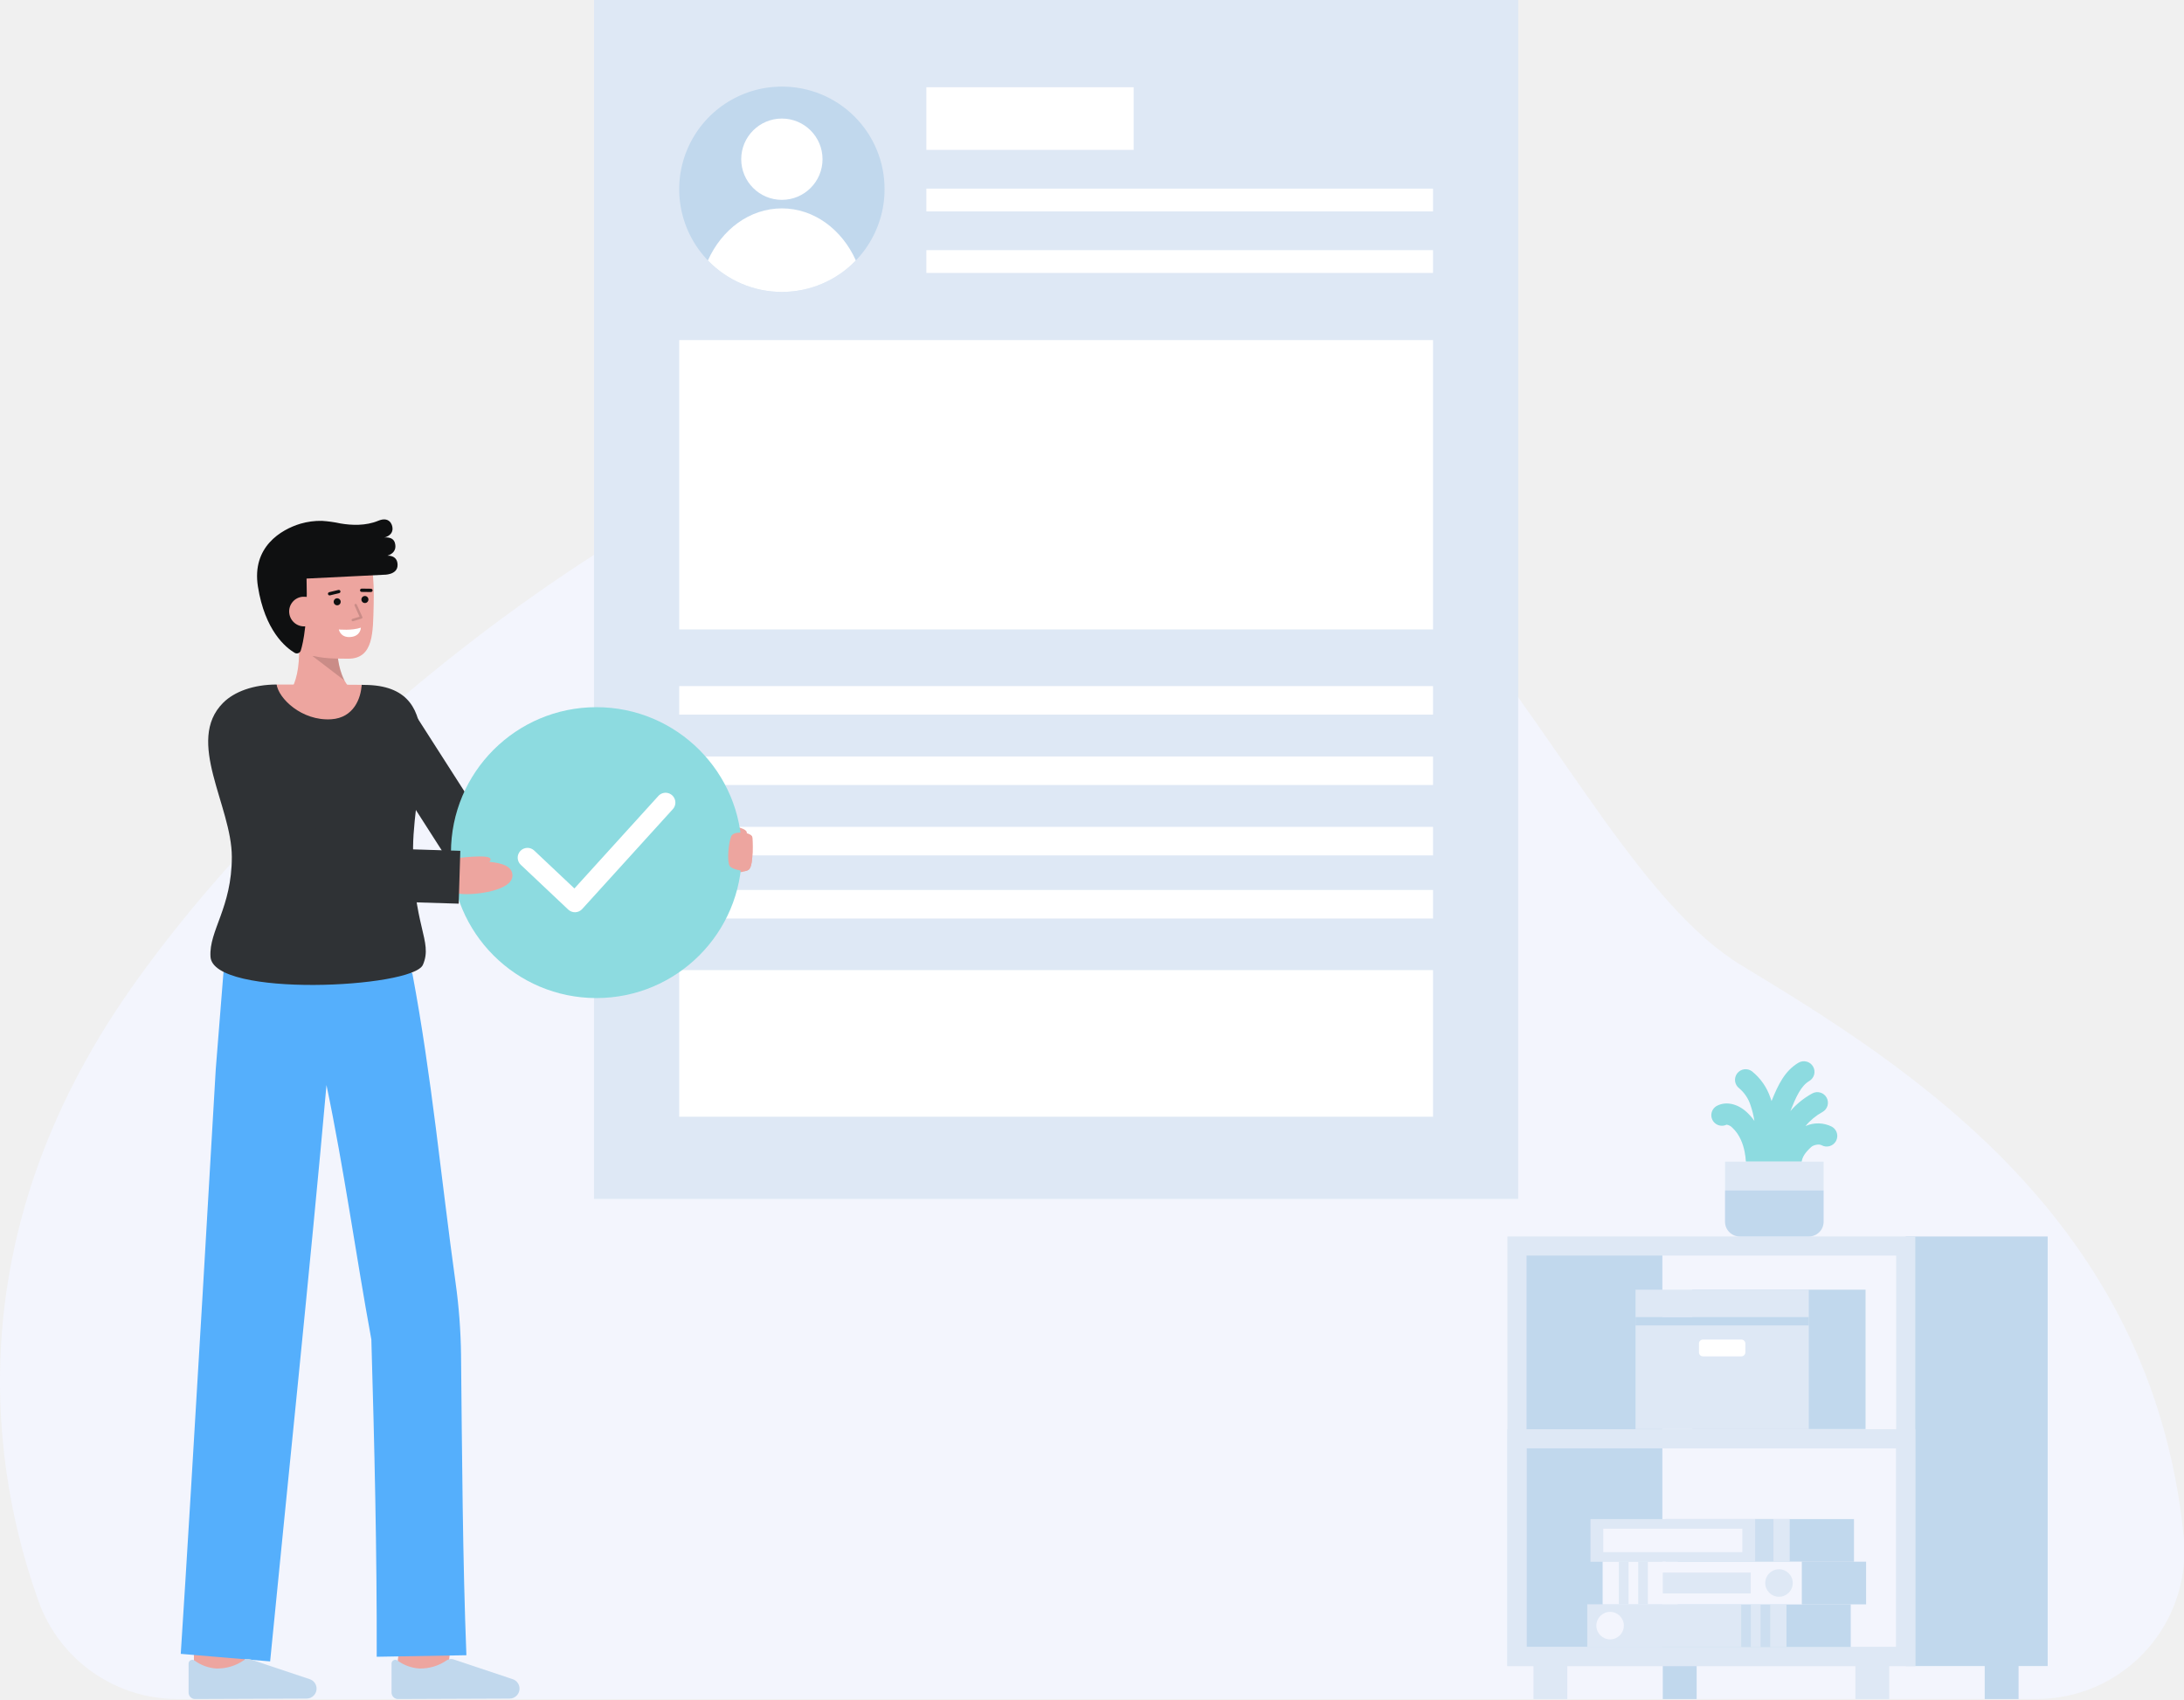
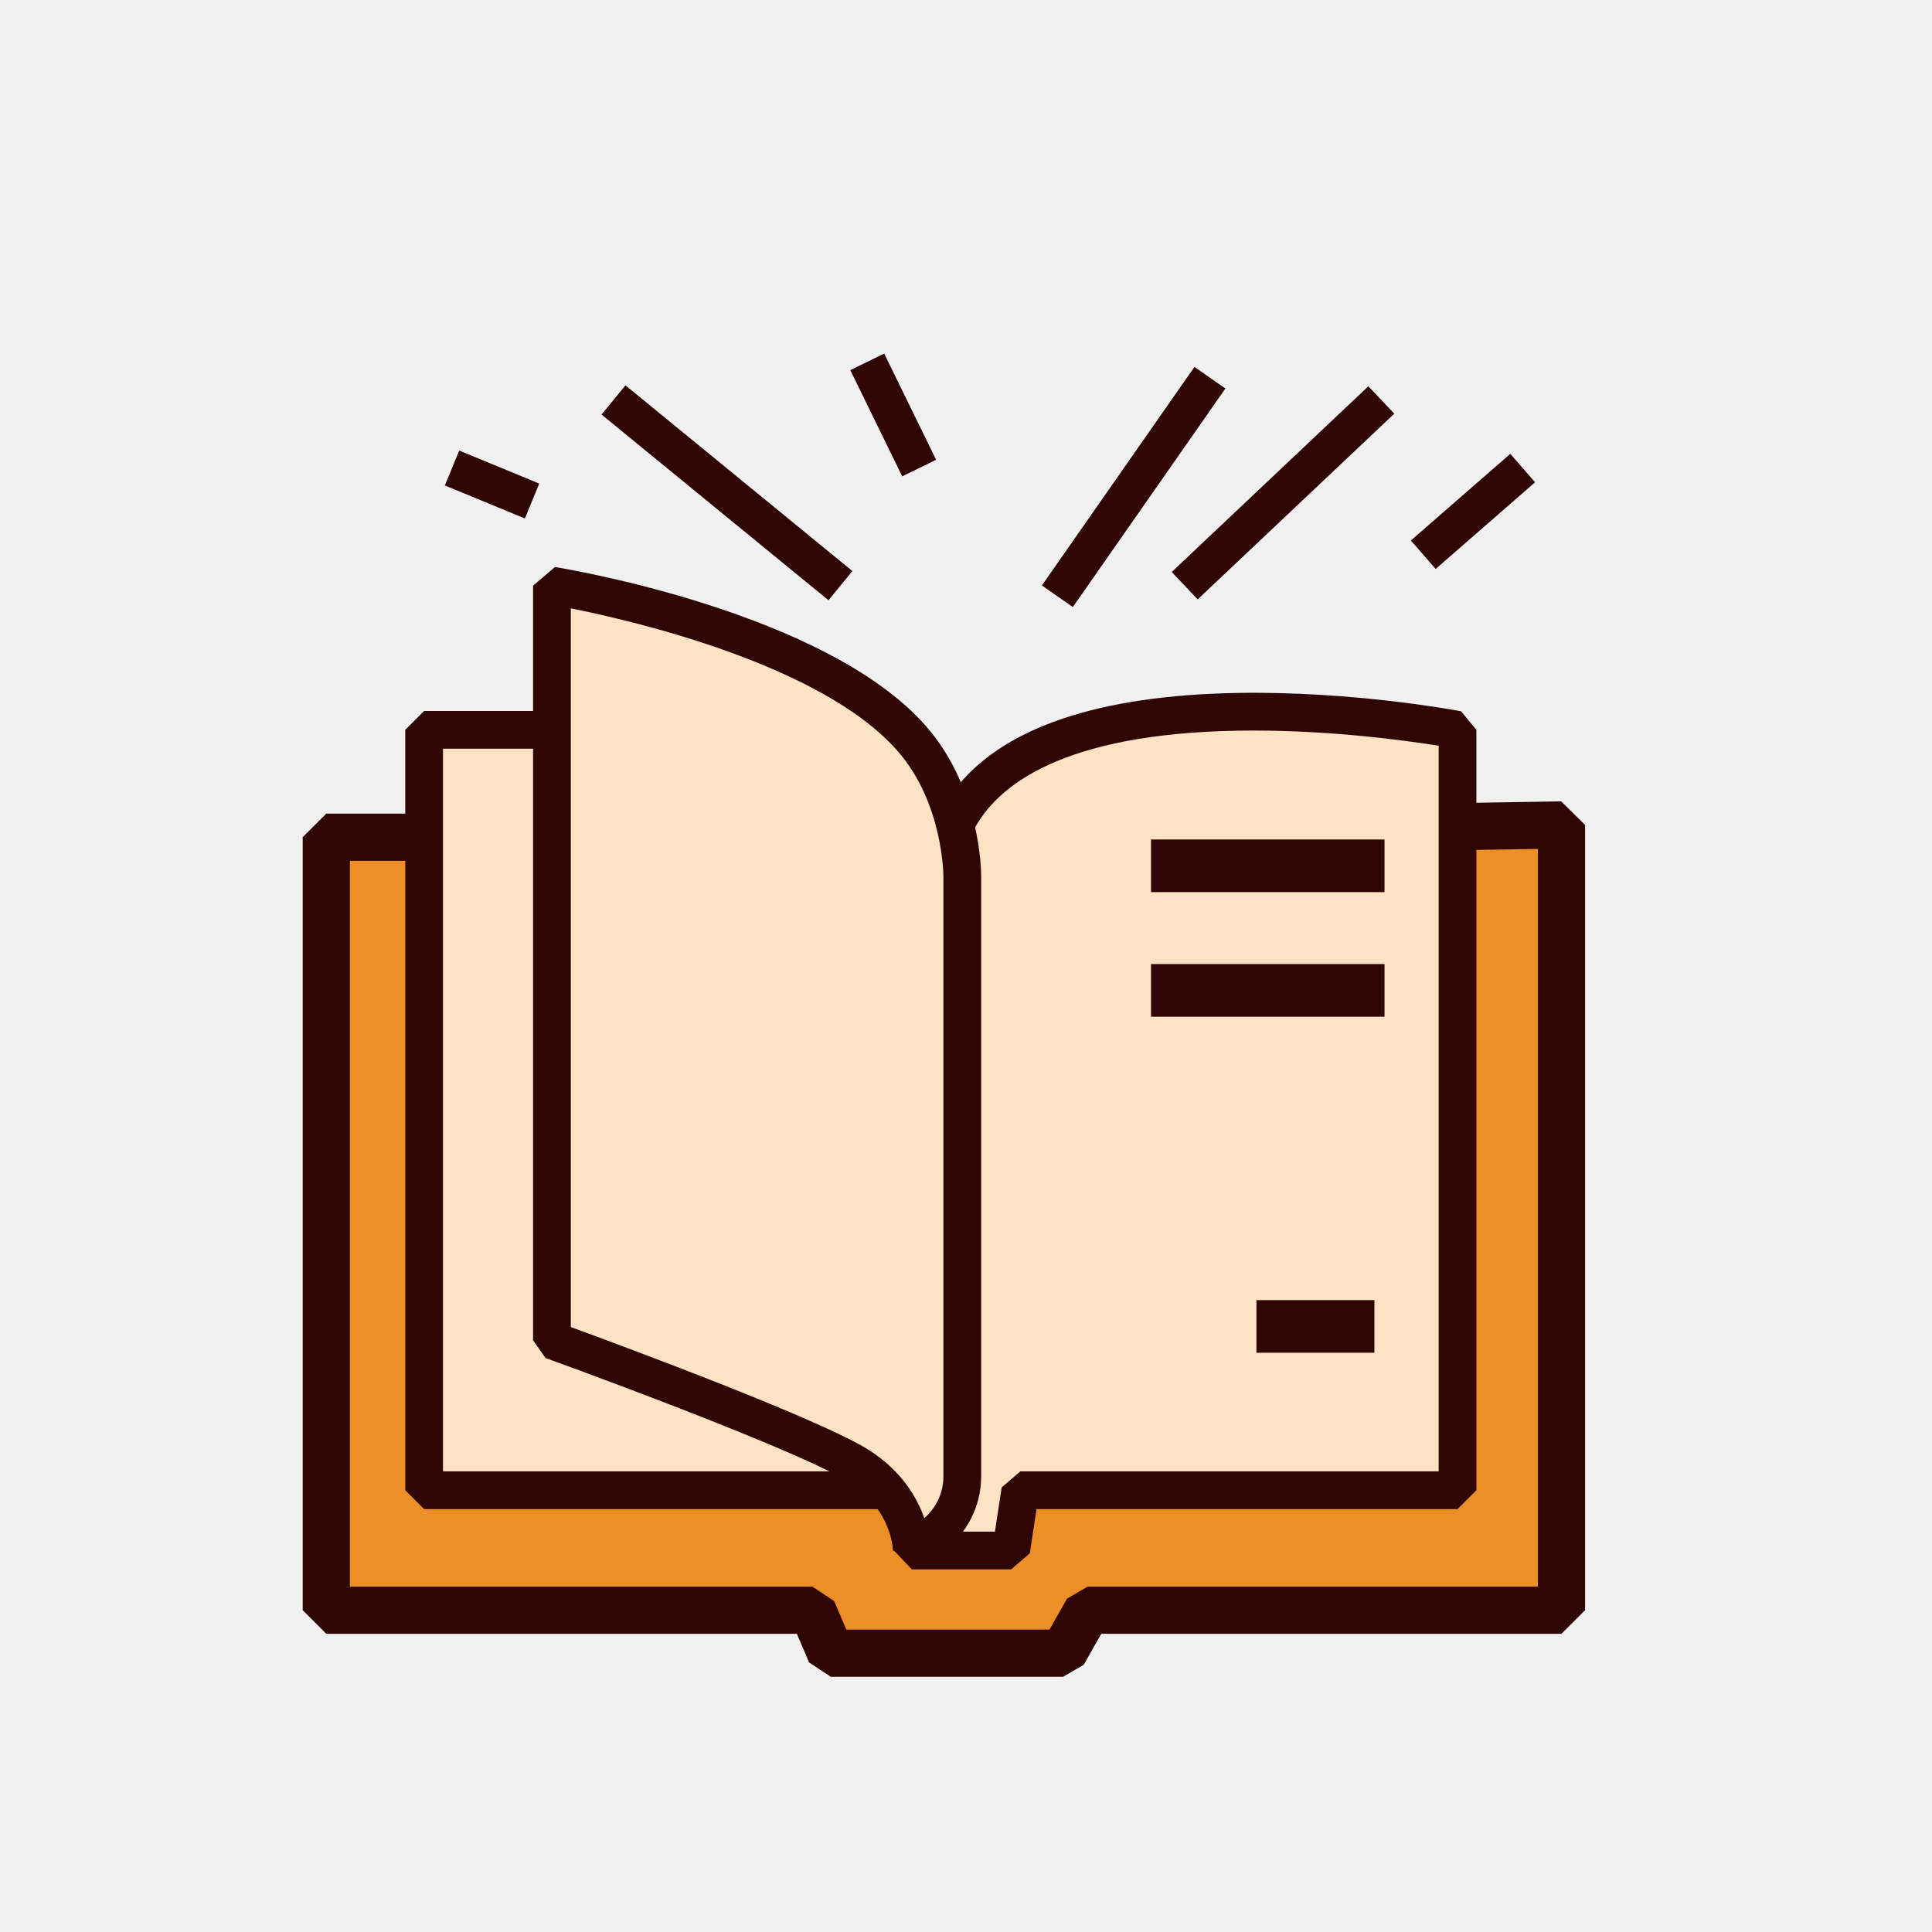
- <svg xmlns="http://www.w3.org/2000/svg" height="701" node-id="1" sillyvg="true" template-height="701" template-width="901" version="1.1" viewBox="0 0 901 701" width="901">
-   <defs node-id="100" />
-   <g node-id="334">
-     <path d="M 73.29 700.95 C 47.59 700.97 24.64 684.86 15.93 660.68 C -2.76 608.64 -19.22 512.23 53.94 407.94 C 134.82 292.64 296.63 173.43 410.44 161.22 C 588.74 142.10 638.57 349.98 718.57 398.36 C 787.69 440.16 887.79 502.83 900.87 633.82 C 902.49 649.92 897.65 666.01 887.40 678.54 C 877.16 691.07 862.36 699.02 846.26 700.64 C 844.24 700.84 842.22 700.94 840.19 700.94 Z" fill="#f3f5fd" fill-rule="nonzero" group-id="1" node-id="103" stroke="none" target-height="558.87" target-width="921.706" target-x="-19.216" target-y="142.099" />
-   </g>
-   <g node-id="335">
-     <path d="M 245.06 0.00 L 626.33 0.00 L 626.33 494.60 L 245.06 494.60 Z" fill="#dee8f5" fill-rule="nonzero" group-id="2" node-id="108" stroke="none" target-height="494.601" target-width="381.27" target-x="245.064" target-y="0" />
-     <path d="M 280.21 140.30 L 591.19 140.30 L 591.19 259.67 L 280.21 259.67 Z" fill="#ffffff" fill-rule="nonzero" group-id="2" node-id="110" stroke="none" target-height="119.37" target-width="310.986" target-x="280.206" target-y="140.303" />
-     <path d="M 280.21 400.22 L 591.19 400.22 L 591.19 460.71 L 280.21 460.71 Z" fill="#ffffff" fill-rule="nonzero" group-id="2" node-id="112" stroke="none" target-height="60.491" target-width="310.986" target-x="280.206" target-y="400.218" />
-     <g node-id="341">
-       <path d="M 280.21 283.05 L 591.19 283.05 L 591.19 294.82 L 280.21 294.82 Z" fill="#ffffff" fill-rule="nonzero" group-id="2,8" node-id="116" stroke="none" target-height="11.776" target-width="310.986" target-x="280.206" target-y="283.046" />
-       <path d="M 280.21 312.09 L 591.19 312.09 L 591.19 323.86 L 280.21 323.86 Z" fill="#ffffff" fill-rule="nonzero" group-id="2,8" node-id="118" stroke="none" target-height="11.776" target-width="310.986" target-x="280.206" target-y="312.088" />
-       <path d="M 280.21 341.13 L 591.19 341.13 L 591.19 352.90 L 280.21 352.90 Z" fill="#ffffff" fill-rule="nonzero" group-id="2,8" node-id="120" stroke="none" target-height="11.776" target-width="310.986" target-x="280.206" target-y="341.129" />
-       <path d="M 280.21 367.16 L 591.19 367.16 L 591.19 378.94 L 280.21 378.94 Z" fill="#ffffff" fill-rule="nonzero" group-id="2,8" node-id="122" stroke="none" target-height="11.776" target-width="310.986" target-x="280.206" target-y="367.163" />
-     </g>
-     <g node-id="342">
-       <path d="M 364.92 78.08 C 364.92 95.21 354.60 110.66 338.77 117.21 C 322.94 123.77 304.73 120.15 292.61 108.03 C 280.50 95.92 276.87 77.70 283.43 61.87 C 289.99 46.05 305.43 35.73 322.56 35.73 C 333.80 35.69 344.60 40.14 352.55 48.10 C 360.50 56.05 364.95 66.84 364.92 78.08 Z" fill="#c1d8ed" fill-rule="nonzero" group-id="2,9" node-id="127" stroke="none" target-height="88.075" target-width="88.075" target-x="276.874" target-y="35.693" />
-       <path d="M 339.33 65.68 C 339.33 74.94 331.82 82.45 322.56 82.45 C 313.30 82.45 305.79 74.94 305.79 65.68 C 305.79 56.42 313.30 48.91 322.56 48.91 C 331.82 48.91 339.33 56.42 339.33 65.68 Z" fill="#ffffff" fill-rule="nonzero" group-id="2,9" node-id="129" stroke="none" target-height="33.536" target-width="33.536" target-x="305.793" target-y="48.91" />
-       <path d="M 353.08 107.45 C 345.10 115.75 334.08 120.44 322.56 120.44 C 311.04 120.44 300.03 115.75 292.04 107.45 C 297.75 94.69 309.28 85.97 322.56 85.97 C 335.84 85.97 347.37 94.69 353.08 107.45 Z" fill="#ffffff" fill-rule="nonzero" group-id="2,9" node-id="131" stroke="none" target-height="34.471" target-width="61.043" target-x="292.039" target-y="85.965" />
-     </g>
-     <path d="M 382.17 35.99 L 467.68 35.99 L 467.68 61.83 L 382.17 61.83 Z" fill="#ffffff" fill-rule="nonzero" group-id="2" node-id="134" stroke="none" target-height="25.841" target-width="85.51" target-x="382.174" target-y="35.989" />
-     <path d="M 382.17 77.81 L 591.19 77.81 L 591.19 87.22 L 382.17 87.22 Z" fill="#ffffff" fill-rule="nonzero" group-id="2" node-id="136" stroke="none" target-height="9.402" target-width="209.017" target-x="382.174" target-y="77.815" />
-     <path d="M 382.17 103.20 L 591.19 103.20 L 591.19 112.60 L 382.17 112.60 Z" fill="#ffffff" fill-rule="nonzero" group-id="2" node-id="138" stroke="none" target-height="9.402" target-width="209.017" target-x="382.174" target-y="103.2" />
-   </g>
-   <g node-id="336">
-     <path d="M 290.21 343.77 C 290.21 343.77 298.42 339.78 304.59 341.31 C 310.75 342.84 307.86 345.49 303.38 346.44 C 298.89 347.38 289.04 348.92 289.04 348.92" fill="#eda59f" fill-rule="nonzero" group-id="3" node-id="143" stroke="none" target-height="9.138" target-width="21.719" target-x="289.035" target-y="339.778" />
-     <path d="M 295.01 343.58 C 295.01 343.58 310.23 341.98 310.38 345.64 C 310.38 345.64 311.05 356.94 308.99 358.69 C 305.86 361.32 290.40 359.26 290.40 359.26 Z" fill="#eda59f" fill-rule="nonzero" group-id="3" node-id="145" stroke="none" target-height="19.34" target-width="20.646" target-x="290.405" target-y="341.98" />
-   </g>
-   <g node-id="337">
-     <g node-id="343">
-       <path d="M 184.66 690.13 L 163.81 687.65 C 164.74 679.75 165.81 670.27 165.88 668.72 C 165.88 668.82 165.88 668.90 165.88 668.96 L 186.88 668.96 C 186.87 669.59 186.87 671.51 184.66 690.13 Z" fill="#eda59f" fill-rule="nonzero" group-id="4,10" node-id="152" stroke="none" target-height="21.408" target-width="23.072" target-x="163.805" target-y="668.718" />
-       <path d="M 100.98 692.64 L 79.98 692.57 C 79.98 692.57 80.05 670.88 80.05 668.96 L 101.05 668.96 C 101.05 670.89 100.98 692.64 100.98 692.64 Z" fill="#eda59f" fill-rule="nonzero" group-id="4,10" node-id="154" stroke="none" target-height="23.673" target-width="21.07" target-x="79.983" target-y="668.963" />
-       <path d="M 155.41 683.50 L 192.41 682.87 C 190.87 643.91 190.61 599.34 190.20 559.01 C 190.08 549.02 189.33 539.04 187.94 529.14 C 181.99 486.42 178.10 443.94 170.09 401.46 L 169.82 401.54 L 169.04 396.21 L 92.96 391.51 L 89.00 441.22 C 89.00 441.22 79.09 613.16 74.57 682.30 L 111.44 685.41 C 118.08 617.63 128.36 518.86 134.69 447.65 C 141.95 482.32 146.88 518.22 153.20 552.59 C 154.46 595.62 155.53 640.60 155.41 683.50 Z" fill="#55affc" fill-rule="nonzero" group-id="4,10" node-id="156" stroke="none" target-height="293.902" target-width="117.841" target-x="74.57" target-y="391.513" />
-       <path d="M 126.51 700.76 C 127.65 700.75 128.74 700.27 129.51 699.43 C 130.29 698.59 130.68 697.47 130.59 696.33 L 130.59 696.33 C 130.46 694.74 129.43 693.36 127.93 692.80 L 103.49 684.62 C 102.53 684.30 101.48 684.41 100.61 684.93 C 97.25 687.27 93.23 688.46 89.15 688.34 C 85.96 688.11 82.91 686.99 80.33 685.11 C 79.86 684.73 79.22 684.65 78.68 684.91 C 78.14 685.17 77.80 685.71 77.80 686.31 L 77.80 698.26 C 77.80 698.98 78.08 699.66 78.59 700.16 C 79.09 700.67 79.77 700.95 80.49 700.94 Z" fill="#c1d8ed" fill-rule="nonzero" group-id="4,10" node-id="158" stroke="none" target-height="16.647" target-width="52.88" target-x="77.797" target-y="684.298" />
-       <path d="M 210.25 700.76 C 211.39 700.75 212.47 700.27 213.25 699.43 C 214.02 698.59 214.41 697.47 214.32 696.33 L 214.32 696.33 C 214.20 694.74 213.16 693.36 211.66 692.80 L 187.22 684.62 C 186.26 684.30 185.21 684.41 184.35 684.93 C 180.99 687.27 176.97 688.46 172.88 688.34 C 169.70 688.11 166.64 686.99 164.06 685.11 C 163.60 684.73 162.96 684.65 162.41 684.91 C 161.87 685.17 161.53 685.71 161.53 686.31 L 161.53 698.26 C 161.53 698.98 161.82 699.66 162.32 700.16 C 162.82 700.67 163.51 700.95 164.22 700.94 Z" fill="#c1d8ed" fill-rule="nonzero" group-id="4,10" node-id="160" stroke="none" target-height="16.647" target-width="52.88" target-x="161.53" target-y="684.298" />
-     </g>
-     <path d="M 254.78 362.25 L 195.30 362.25 C 191.72 362.24 188.39 360.42 186.46 357.41 L 148.88 298.74 L 166.56 287.41 L 201.04 341.25 L 254.78 341.25 Z" fill="#2f3235" fill-rule="nonzero" group-id="4" node-id="163" stroke="none" target-height="74.832" target-width="105.901" target-x="148.877" target-y="287.413" />
-     <path d="M 174.47 398.03 C 170.28 407.66 87.94 411.66 86.84 394.72 C 86.14 383.94 95.64 374.53 95.64 353.52 C 95.64 332.51 76.31 305.68 92.06 289.93 C 96.64 285.36 104.53 282.41 114.14 282.40 C 114.86 288.01 148.93 288.03 149.19 282.53 C 150.49 282.55 151.50 282.57 152.12 282.60 C 185.31 284.03 170.72 321.79 170.41 349.53 C 170.01 381.99 178.78 388.11 174.47 398.03 Z" fill="#2f3235" fill-rule="nonzero" group-id="4" node-id="165" stroke="none" target-height="129.26" target-width="108.99" target-x="76.315" target-y="282.403" />
-     <path d="M 149.19 282.53 C 148.93 288.03 145.94 296.12 136.71 296.73 C 124.41 297.54 114.86 288.01 114.14 282.40 L 114.17 282.40 C 126.28 282.40 142.12 282.42 149.19 282.53 Z" fill="#eda59f" fill-rule="nonzero" group-id="4" node-id="167" stroke="none" target-height="15.143" target-width="35.04" target-x="114.145" target-y="282.4" />
-     <path d="M 117.15 287.96 C 117.15 287.96 124.88 283.86 123.15 262.80 L 139.13 259.84 C 139.13 259.84 137.33 278.72 145.41 284.71 Z" fill="#eda59f" fill-rule="nonzero" group-id="4,11" node-id="171" stroke="none" target-height="28.118" target-width="28.269" target-x="117.146" target-y="259.839" />
-     <path d="M 142.14 280.76 L 128.87 270.61 L 139.29 270.50 C 139.60 274.07 140.56 277.55 142.14 280.76 Z" fill="#000000" fill-opacity="0.15" fill-rule="nonzero" group-id="4,11,16" node-id="175" stroke="none" target-height="10.262" target-width="13.273" target-x="128.869" target-y="270.502" />
-     <path d="M 114.09 254.64 C 115.19 261.02 118.68 267.07 124.31 269.14 C 131.00 271.58 135.96 271.75 143.67 271.75 C 154.20 271.75 153.85 260.77 154.15 249.71 C 154.44 238.61 153.56 226.69 149.40 222.82 C 141.10 215.10 116.72 219.99 113.76 232.91 C 112.23 239.60 113.03 248.56 114.09 254.64 Z" fill="#eda59f" fill-rule="nonzero" group-id="4,11" node-id="178" stroke="none" target-height="56.651" target-width="42.217" target-x="112.228" target-y="215.1" />
-     <path d="M 159.79 229.25 C 159.79 229.25 164.10 228.28 162.92 223.99 C 162.13 221.13 158.48 221.77 158.48 221.77 C 158.48 221.77 161.94 221.13 161.94 218.12 C 161.94 216.22 160.48 212.99 156.07 214.83 C 150.90 217.00 144.99 216.72 140.51 215.96 C 137.97 215.41 135.39 215.04 132.80 214.88 L 132.79 214.88 L 132.79 214.88 C 129.81 214.82 126.84 215.22 123.97 216.05 C 115.95 218.45 103.82 225.65 106.40 241.95 C 109.28 260.14 117.81 267.10 121.57 269.33 C 122.02 269.60 122.57 269.65 123.06 269.46 C 123.55 269.28 123.93 268.88 124.09 268.37 C 125.15 264.96 126.99 256.38 126.47 238.69 C 151.13 237.48 158.22 237.12 158.22 237.12 C 158.22 237.12 164.02 237.33 164.02 233.09 C 164.02 228.85 159.79 229.25 159.79 229.25 Z" fill="#0f1011" fill-rule="nonzero" group-id="4,11" node-id="180" stroke="none" target-height="56.66" target-width="60.28" target-x="103.816" target-y="212.992" />
-     <path d="M 140.55 248.27 C 140.55 249.07 139.91 249.72 139.10 249.72 C 138.30 249.72 137.66 249.07 137.66 248.27 C 137.66 247.47 138.30 246.82 139.10 246.82 C 139.91 246.82 140.55 247.47 140.55 248.27 Z" fill="#0f1011" fill-rule="nonzero" group-id="4,11,17" node-id="184" stroke="none" target-height="2.898" target-width="2.898" target-x="137.656" target-y="246.817" />
-     <path d="M 151.99 247.33 C 151.99 248.13 151.34 248.78 150.54 248.78 C 149.74 248.78 149.09 248.13 149.09 247.33 C 149.09 246.53 149.74 245.88 150.54 245.88 C 151.34 245.88 151.99 246.53 151.99 247.33 Z" fill="#0f1011" fill-rule="nonzero" group-id="4,11,17" node-id="186" stroke="none" target-height="2.898" target-width="2.898" target-x="149.088" target-y="245.88" />
-     <path d="M 153.05 244.24 L 153.04 244.24 L 149.20 244.19 C 149.02 244.19 148.85 244.12 148.72 243.99 C 148.60 243.86 148.53 243.68 148.53 243.50 C 148.54 243.13 148.84 242.83 149.22 242.83 L 153.06 242.88 C 153.42 242.90 153.71 243.20 153.71 243.56 C 153.70 243.93 153.41 244.23 153.05 244.24 Z" fill="#0f1011" fill-rule="nonzero" group-id="4,11,17" node-id="188" stroke="none" target-height="1.41" target-width="5.184" target-x="148.526" target-y="242.831" />
-     <path d="M 135.98 245.64 C 135.63 245.64 135.34 245.38 135.30 245.04 C 135.26 244.70 135.48 244.38 135.82 244.30 L 139.60 243.39 C 139.84 243.32 140.10 243.40 140.27 243.57 C 140.44 243.75 140.50 244.01 140.43 244.24 C 140.36 244.48 140.16 244.66 139.92 244.71 L 136.14 245.62 C 136.09 245.63 136.03 245.64 135.98 245.64 Z" fill="#0f1011" fill-rule="nonzero" group-id="4,11,17" node-id="190" stroke="none" target-height="2.319" target-width="5.244" target-x="135.257" target-y="243.324" />
-     <path d="M 131.57 251.81 C 131.82 255.18 129.31 258.12 125.94 258.40 C 122.58 258.67 119.62 256.18 119.32 252.81 C 119.16 251.18 119.67 249.56 120.73 248.31 C 121.79 247.06 123.31 246.29 124.94 246.19 C 129.32 246.05 131.29 248.43 131.57 251.81 Z" fill="#eda59f" fill-rule="nonzero" group-id="4,11" node-id="193" stroke="none" target-height="12.623" target-width="12.661" target-x="119.162" target-y="246.049" />
-     <path d="M 145.54 256.30 C 145.29 256.30 145.08 256.12 145.04 255.87 C 145.01 255.63 145.15 255.39 145.39 255.32 L 148.34 254.42 L 146.28 249.83 C 146.17 249.58 146.28 249.28 146.53 249.17 C 146.78 249.06 147.07 249.17 147.19 249.42 L 149.48 254.52 C 149.54 254.65 149.54 254.80 149.48 254.94 C 149.42 255.07 149.31 255.16 149.17 255.21 L 145.68 256.28 C 145.64 256.29 145.59 256.30 145.54 256.30 Z" fill="#000000" fill-opacity="0.15" fill-rule="nonzero" group-id="4,11,18" node-id="197" stroke="none" target-height="7.241" target-width="4.535" target-x="145.005" target-y="249.059" />
-     <path d="M 139.78 259.68 C 139.78 259.68 145.12 260.24 148.88 258.93 C 148.88 258.93 148.85 262.45 144.61 262.80 C 140.38 263.15 139.78 259.68 139.78 259.68 Z" fill="#ffffff" fill-rule="nonzero" group-id="4,11" node-id="200" stroke="none" target-height="4.217" target-width="9.1" target-x="139.776" target-y="258.932" />
-   </g>
-   <path d="M 306.05 351.75 C 306.05 384.88 279.18 411.75 246.04 411.75 C 212.91 411.75 186.04 384.88 186.04 351.75 C 186.04 318.61 212.91 291.75 246.04 291.75 C 279.18 291.75 306.05 318.61 306.05 351.75 Z" fill="#8ddbe0" fill-rule="nonzero" node-id="204" stroke="none" target-height="120" target-width="120" target-x="186.045" target-y="291.745" />
-   <path d="M 308.98 358.69 C 308.70 358.91 308.39 359.09 308.05 359.22 C 306.26 359.59 301.74 358.50 301.01 357.25 C 299.83 355.21 300.56 347.83 301.60 345.16 C 302.58 342.66 307.45 343.71 308.08 343.82 C 308.11 343.83 308.13 343.84 308.15 343.84 C 309.47 344.20 310.35 344.77 310.38 345.65 C 310.38 345.65 311.05 356.94 308.98 358.69 Z" fill="#eda59f" fill-rule="nonzero" node-id="206" stroke="none" target-height="16.927" target-width="11.223" target-x="299.83" target-y="342.659" />
-   <path d="M 176.50 365.50 C 176.50 365.50 178.91 352.35 188.21 354.64 C 194.09 356.08 211.15 353.51 211.41 361.05 C 211.63 367.59 195.61 369.33 190.31 368.79 C 185.55 368.30 176.50 365.50 176.50 365.50 Z" fill="#eda59f" fill-rule="nonzero" group-id="5" node-id="210" stroke="none" target-height="16.981" target-width="35.133" target-x="176.5" target-y="352.351" />
-   <path d="M 184.81 354.50 C 184.81 354.50 198.65 352.46 201.74 353.77 C 204.48 354.94 197.74 358.57 197.74 358.57 Z" fill="#eda59f" fill-rule="nonzero" group-id="5" node-id="212" stroke="none" target-height="6.115" target-width="19.674" target-x="184.806" target-y="352.458" />
-   <path d="M 189.23 372.81 L 127.36 370.92 C 123.42 370.80 119.86 368.57 118.03 365.09 L 87.48 306.83 L 106.79 296.71 L 134.38 349.32 L 189.90 351.02 Z" fill="#2f3235" fill-rule="nonzero" node-id="215" stroke="none" target-height="76.103" target-width="102.418" target-x="87.481" target-y="296.707" />
-   <path d="M 237.19 376.35 C 236.16 376.35 235.17 375.95 234.42 375.25 L 214.81 356.74 C 213.21 355.20 213.15 352.67 214.67 351.06 C 216.19 349.45 218.73 349.36 220.35 350.86 L 236.97 366.54 L 271.52 328.47 C 272.48 327.35 273.96 326.84 275.40 327.14 C 276.84 327.44 278.01 328.50 278.44 329.90 C 278.88 331.31 278.52 332.84 277.50 333.90 L 240.18 375.02 C 239.45 375.83 238.43 376.30 237.34 376.35 Z" fill="#ffffff" fill-rule="nonzero" node-id="217" stroke="none" target-height="49.504" target-width="65.727" target-x="213.153" target-y="326.845" />
-   <path d="M 685.98 685.56 L 699.94 685.56 L 699.94 700.95 L 685.98 700.95 Z" fill="#c1d8ed" fill-rule="nonzero" group-id="6,12" node-id="223" stroke="none" target-height="15.388" target-width="13.959" target-x="685.979" target-y="685.558" />
-   <path d="M 818.79 685.56 L 832.75 685.56 L 832.75 700.95 L 818.79 700.95 Z" fill="#c1d8ed" fill-rule="nonzero" group-id="6,12" node-id="225" stroke="none" target-height="15.388" target-width="13.959" target-x="818.787" target-y="685.558" />
-   <path d="M 786.20 510.11 L 844.76 510.11 L 844.76 687.34 L 786.20 687.34 Z" fill="#c1d8ed" fill-rule="nonzero" group-id="6" node-id="228" stroke="none" target-height="177.231" target-width="58.568" target-x="786.196" target-y="510.11" />
-   <path d="M 625.82 514.03 L 685.80 514.03 L 685.80 685.56 L 625.82 685.56 Z" fill="#c1d8ed" fill-rule="nonzero" group-id="6" node-id="230" stroke="none" target-height="171.523" target-width="59.977" target-x="625.823" target-y="514.035" />
-   <path d="M 790.14 687.34 L 621.88 687.34 L 621.88 510.11 L 790.14 510.11 Z M 629.77 679.45 L 782.25 679.45 L 782.25 518.00 L 629.77 518.00 Z" fill="#dee8f5" fill-rule="nonzero" group-id="6" node-id="232" stroke="none" target-height="177.231" target-width="168.263" target-x="621.878" target-y="510.11" />
-   <path d="M 790.14 687.34 L 621.88 687.34 L 621.88 589.63 L 790.14 589.63 Z M 629.77 679.45 L 782.25 679.45 L 782.25 597.52 L 629.77 597.52 Z" fill="#dee8f5" fill-rule="nonzero" group-id="6" node-id="234" stroke="none" target-height="97.714" target-width="168.263" target-x="621.878" target-y="589.627" />
-   <path d="M 698.16 532.06 L 698.16 543.34 L 698.16 589.56 L 769.63 589.56 L 769.63 543.34 L 769.63 532.06 L 698.16 532.06 Z" fill="#c1d8ed" fill-rule="nonzero" group-id="6,13" node-id="238" stroke="none" target-height="57.505" target-width="71.478" target-x="698.156" target-y="532.058" />
-   <path d="M 674.73 543.34 L 746.21 543.34 L 746.21 589.56 L 674.73 589.56 Z" fill="#dee8f5" fill-rule="nonzero" group-id="6,13" node-id="240" stroke="none" target-height="46.219" target-width="71.478" target-x="674.728" target-y="543.344" />
-   <path d="M 674.73 543.34 L 746.21 543.34 L 746.21 546.81 L 674.73 546.81 Z" fill="#c1d8ed" fill-rule="nonzero" group-id="6,13" node-id="242" stroke="none" target-height="3.465" target-width="71.478" target-x="674.728" target-y="543.344" />
-   <path d="M 746.21 543.34 L 674.73 543.34 L 674.73 532.06 L 746.21 532.06 Z" fill="#dee8f5" fill-rule="nonzero" group-id="6,13,19" node-id="246" stroke="none" target-height="11.286" target-width="71.478" target-x="674.729" target-y="532.058" />
-   <path d="M 702.55 552.63 L 718.39 552.63 C 719.30 552.63 720.04 553.36 720.04 554.27 L 720.04 557.92 C 720.04 558.83 719.30 559.57 718.39 559.57 L 702.55 559.57 C 701.64 559.57 700.90 558.83 700.90 557.92 L 700.90 554.27 C 700.90 553.36 701.64 552.63 702.55 552.63 Z" fill="#ffffff" fill-rule="nonzero" group-id="6,13" node-id="249" stroke="none" target-height="6.94" target-width="19.137" target-x="700.899" target-y="552.627" />
-   <path d="M 632.63 685.56 L 646.59 685.56 L 646.59 700.95 L 632.63 700.95 Z" fill="#dee8f5" fill-rule="nonzero" group-id="6,14" node-id="254" stroke="none" target-height="15.388" target-width="13.959" target-x="632.626" target-y="685.558" />
-   <path d="M 765.43 685.56 L 779.39 685.56 L 779.39 700.95 L 765.43 700.95 Z" fill="#dee8f5" fill-rule="nonzero" group-id="6,14" node-id="256" stroke="none" target-height="15.388" target-width="13.959" target-x="765.434" target-y="685.558" />
-   <path d="M 685.80 661.86 L 763.51 661.86 L 763.51 679.45 L 685.80 679.45 Z" fill="#c1d8ed" fill-rule="nonzero" group-id="6,15" node-id="261" stroke="none" target-height="17.596" target-width="77.709" target-x="685.805" target-y="661.855" />
-   <path d="M 687.14 626.70 L 764.85 626.70 L 764.85 644.30 L 687.14 644.30 Z" fill="#c1d8ed" fill-rule="nonzero" group-id="6,15" node-id="263" stroke="none" target-height="17.596" target-width="77.709" target-x="687.141" target-y="626.703" />
-   <path d="M 654.82 661.86 L 737.00 661.86 L 737.00 679.45 L 654.82 679.45 Z" fill="#dee8f5" fill-rule="nonzero" group-id="6,15,20" node-id="267" stroke="none" target-height="17.596" target-width="82.177" target-x="654.82" target-y="661.855" />
-   <path d="M 726.30 661.86 L 730.29 661.86 L 730.29 679.45 L 726.30 679.45 Z" fill="#c1d8ed" fill-opacity="0.62" fill-rule="nonzero" group-id="6,15,20,23" node-id="271" stroke="none" target-height="17.596" target-width="3.989" target-x="726.3" target-y="661.855" />
-   <path d="M 718.32 661.86 L 722.31 661.86 L 722.31 679.45 L 718.32 679.45 Z" fill="#c1d8ed" fill-opacity="0.62" fill-rule="nonzero" group-id="6,15,20,24" node-id="276" stroke="none" target-height="17.596" target-width="3.989" target-x="718.323" target-y="661.855" />
-   <path d="M 669.91 670.65 C 669.91 673.79 667.37 676.33 664.24 676.33 C 661.11 676.33 658.57 673.79 658.57 670.65 C 658.57 667.52 661.11 664.98 664.24 664.98 C 667.37 664.98 669.91 667.52 669.91 670.65 Z" fill="#f3f5fd" fill-rule="nonzero" group-id="6,15,20" node-id="279" stroke="none" target-height="11.348" target-width="11.348" target-x="658.567" target-y="664.979" />
-   <path d="M 656.15 626.70 L 738.33 626.70 L 738.33 644.30 L 656.15 644.30 Z" fill="#dee8f5" fill-rule="nonzero" group-id="6,15,21" node-id="284" stroke="none" target-height="17.596" target-width="82.177" target-x="656.155" target-y="626.703" />
-   <path d="M 661.45 630.67 L 718.79 630.67 L 718.79 640.34 L 661.45 640.34 Z" fill="#f3f5fd" fill-rule="nonzero" group-id="6,15,21" node-id="286" stroke="none" target-height="9.67" target-width="57.345" target-x="661.446" target-y="630.666" />
-   <path d="M 724.08 626.70 L 731.62 626.70 L 731.62 644.30 L 724.08 644.30 Z" fill="#c1d8ed" fill-opacity="0.62" fill-rule="nonzero" group-id="6,15,21,25" node-id="290" stroke="none" target-height="17.596" target-width="7.548" target-x="724.076" target-y="626.703" />
-   <path d="M 769.85 661.88 L 692.14 661.88 L 692.14 644.28 L 769.85 644.28 Z" fill="#c1d8ed" fill-rule="nonzero" group-id="6,15,22,26" node-id="298" stroke="none" target-height="17.596" target-width="77.709" target-x="692.143" target-y="644.28" />
-   <path d="M 743.33 661.88 L 661.16 661.88 L 661.16 644.28 L 743.33 644.28 Z" fill="#f3f5fd" fill-rule="nonzero" group-id="6,15,22,27,28" node-id="305" stroke="none" target-height="17.596" target-width="82.177" target-x="661.158" target-y="644.28" />
-   <path d="M 671.85 661.88 L 667.87 661.88 L 667.87 644.28 L 671.85 644.28 Z" fill="#dee8f5" fill-rule="nonzero" group-id="6,15,22,27,29" node-id="310" stroke="none" target-height="17.596" target-width="3.989" target-x="667.865" target-y="644.28" />
-   <path d="M 679.83 661.88 L 675.84 661.88 L 675.84 644.28 L 679.83 644.28 Z" fill="#dee8f5" fill-rule="nonzero" group-id="6,15,22,27,30" node-id="315" stroke="none" target-height="17.596" target-width="3.989" target-x="675.843" target-y="644.28" />
-   <path d="M 739.59 653.08 C 739.59 656.21 737.05 658.75 733.91 658.75 C 730.78 658.75 728.24 656.21 728.24 653.08 C 728.24 649.94 730.78 647.40 733.91 647.40 C 737.05 647.40 739.59 649.94 739.59 653.08 Z" fill="#dee8f5" fill-rule="nonzero" group-id="6,15,22,27" node-id="318" stroke="none" target-height="11.348" target-width="11.348" target-x="728.24" target-y="647.403" />
-   <path d="M 685.98 648.76 L 722.25 648.76 L 722.25 657.39 L 685.98 657.39 Z" fill="#dee8f5" fill-rule="nonzero" group-id="6,15,22" node-id="321" stroke="none" target-height="8.626" target-width="36.276" target-x="685.979" target-y="648.764" />
-   <path d="M 757.42 470.76 C 756.85 471.77 755.91 472.52 754.80 472.84 C 753.68 473.16 752.49 473.02 751.47 472.46 C 750.35 471.84 748.09 472.37 747.16 473.24 C 744.70 475.51 743.54 477.30 743.28 479.24 L 720.26 479.24 C 720.18 477.86 720.00 476.48 719.73 475.11 C 719.15 472.20 717.80 468.13 714.70 465.26 C 714.07 464.58 713.23 464.12 712.30 463.98 C 710.90 464.67 709.23 464.56 707.93 463.69 C 706.63 462.82 705.90 461.32 706.01 459.76 C 706.12 458.20 707.05 456.81 708.46 456.13 C 712.16 454.29 716.83 455.33 720.63 458.84 C 721.81 459.93 722.86 461.14 723.78 462.46 C 723.43 460.23 722.89 458.03 722.15 455.89 C 721.27 453.20 719.66 450.80 717.49 448.97 C 715.57 447.50 715.20 444.76 716.66 442.83 C 718.13 440.91 720.88 440.53 722.80 442.00 C 726.33 444.84 728.97 448.63 730.39 452.93 C 730.55 453.36 730.70 453.80 730.84 454.25 C 733.56 447.47 736.35 441.73 741.97 438.42 C 744.05 437.20 746.74 437.89 747.96 439.98 C 749.19 442.06 748.49 444.74 746.41 445.97 C 742.97 447.99 740.92 452.55 738.60 458.40 C 741.15 455.44 744.21 452.97 747.64 451.10 C 749.76 449.94 752.41 450.72 753.57 452.84 C 754.73 454.96 753.95 457.62 751.83 458.77 C 749.16 460.24 746.79 462.20 744.86 464.55 C 748.33 463.00 752.32 463.10 755.72 464.81 C 757.83 465.99 758.59 468.65 757.42 470.76 Z" fill="#8ddbe0" fill-rule="nonzero" group-id="7" node-id="328" stroke="none" target-height="42.046" target-width="52.688" target-x="705.9" target-y="437.198" />
-   <path d="M 711.66 479.24 L 752.33 479.24 L 752.33 491.07 L 711.66 491.07 Z" fill="#dee8f5" fill-rule="nonzero" group-id="7" node-id="330" stroke="none" target-height="11.825" target-width="40.669" target-x="711.66" target-y="479.243" />
-   <path d="M 752.33 491.07 L 752.33 504.03 C 752.32 507.39 749.60 510.11 746.25 510.11 L 717.73 510.11 C 714.38 510.11 711.65 507.39 711.65 504.03 L 711.65 491.07 Z" fill="#c1d8ed" fill-rule="nonzero" group-id="7" node-id="332" stroke="none" target-height="19.042" target-width="40.672" target-x="711.653" target-y="491.068" />
+ <svg xmlns="http://www.w3.org/2000/svg" t="1705283046162" class="icon" viewBox="0 0 1024 1024" version="1.1" p-id="10188" width="200" height="200">
+   <path d="M430.602 443.728H172.941v409.721h257.661l9.723 22.763h123.159l12.965-22.763h251.179V437.225z" fill="#ED8F27" p-id="10189" />
+   <path d="M563.484 888.712H440.325l-11.495-7.59-6.48-15.173H172.94l-12.5-12.5v-409.72l12.5-12.5H430.5l396.923-6.502 12.705 12.498V853.45l-12.5 12.5H583.714l-9.367 16.449-10.863 6.313z m-114.906-25h107.641l9.367-16.449 10.862-6.313h238.68V449.931l-384.525 6.298H185.44V840.95h245.162l11.495 7.59 6.481 15.172z" fill="#300604" p-id="10190" />
+   <path d="M772.531 386.823s-221.458-42.273-266.298 50.402l-22.982 384.568h52.685l4.862-31.937h231.733V386.823z" fill="#FCE3C3" p-id="10191" />
+   <path d="M535.936 831.793h-52.685l-9.982-10.597 22.981-384.568 0.98-3.759c11.444-23.653 33.769-41.182 66.351-52.099 24.92-8.351 56.024-12.892 92.449-13.499 61.296-1.015 116.074 9.29 118.376 9.729l8.125 9.822v403.034l-10 10H549.39l-3.568 23.441-9.886 8.496z m-42.07-20h33.477l3.568-23.441 9.886-8.495h221.734V395.259c-17.44-2.796-60.6-8.781-106.461-7.984-93.223 1.611-127.655 29.096-139.979 52.604l-22.225 371.914z" fill="#300604" p-id="10192" />
+   <path d="M224.797 386.823H469.99v403.034H224.797z" fill="#FCE3C3" p-id="10193" />
+   <path d="M469.99 799.856H224.797l-10-10V386.822l10-10H469.99l10 10v403.034l-10 10z m-235.193-20H459.99V396.822H234.797v383.034z" fill="#300604" p-id="10194" />
+   <path d="M292.542 310.406s139.34 22.474 190.709 81.026c27.337 31.16 26.78 73.506 26.78 73.506v317.628c0 12.645-6.106 24.506-16.384 31.825l-10.396 7.403s0.118-26.71-27.886-44.677-162.823-66.744-162.823-66.744V310.406z" fill="#FCE3C3" p-id="10195" />
+   <path d="M489.052 829.938l-15.801-8.189c-0.013-0.789-0.575-21.645-23.286-36.216-21.401-13.731-114.557-49.018-160.825-65.758l-6.598-9.403V310.406l11.593-9.872c5.834 0.94 143.502 23.743 196.634 84.304 29.188 33.269 29.287 77.311 29.262 80.148v317.579c0 15.851-7.694 30.793-20.583 39.971l-10.396 7.402z m-186.51-126.567c27.82 10.177 132.917 49.092 158.224 65.328 17.225 11.052 25.318 25.077 29.12 35.95a29.13 29.13 0 0 0 10.145-22.084l0.001-317.76c0.003-0.365 0.059-39.017-24.297-66.778-40.047-45.646-139.256-68.81-173.192-75.589v380.933zM610.066 444.946h123.76v27.902h-123.76zM610.066 510.959h123.76v27.902h-123.76zM665.936 689.082h62.532v27.902h-62.532zM633.087 194.47l16.4 11.448-80.858 115.834-16.4-11.448zM725.26 204.73l13.734 14.54L634.785 317.7l-13.733-14.539zM800.489 240.542l13.142 15.076-52.696 45.935-13.142-15.076zM468.638 187.397l27.52 56.292-17.968 8.784-27.52-56.292zM331.501 204.24l120.28 98.428-12.666 15.478-120.28-98.427zM243.412 238.813l42.402 17.49-7.626 18.488-42.402-17.49z" fill="#300604" p-id="10196" />
</svg>
